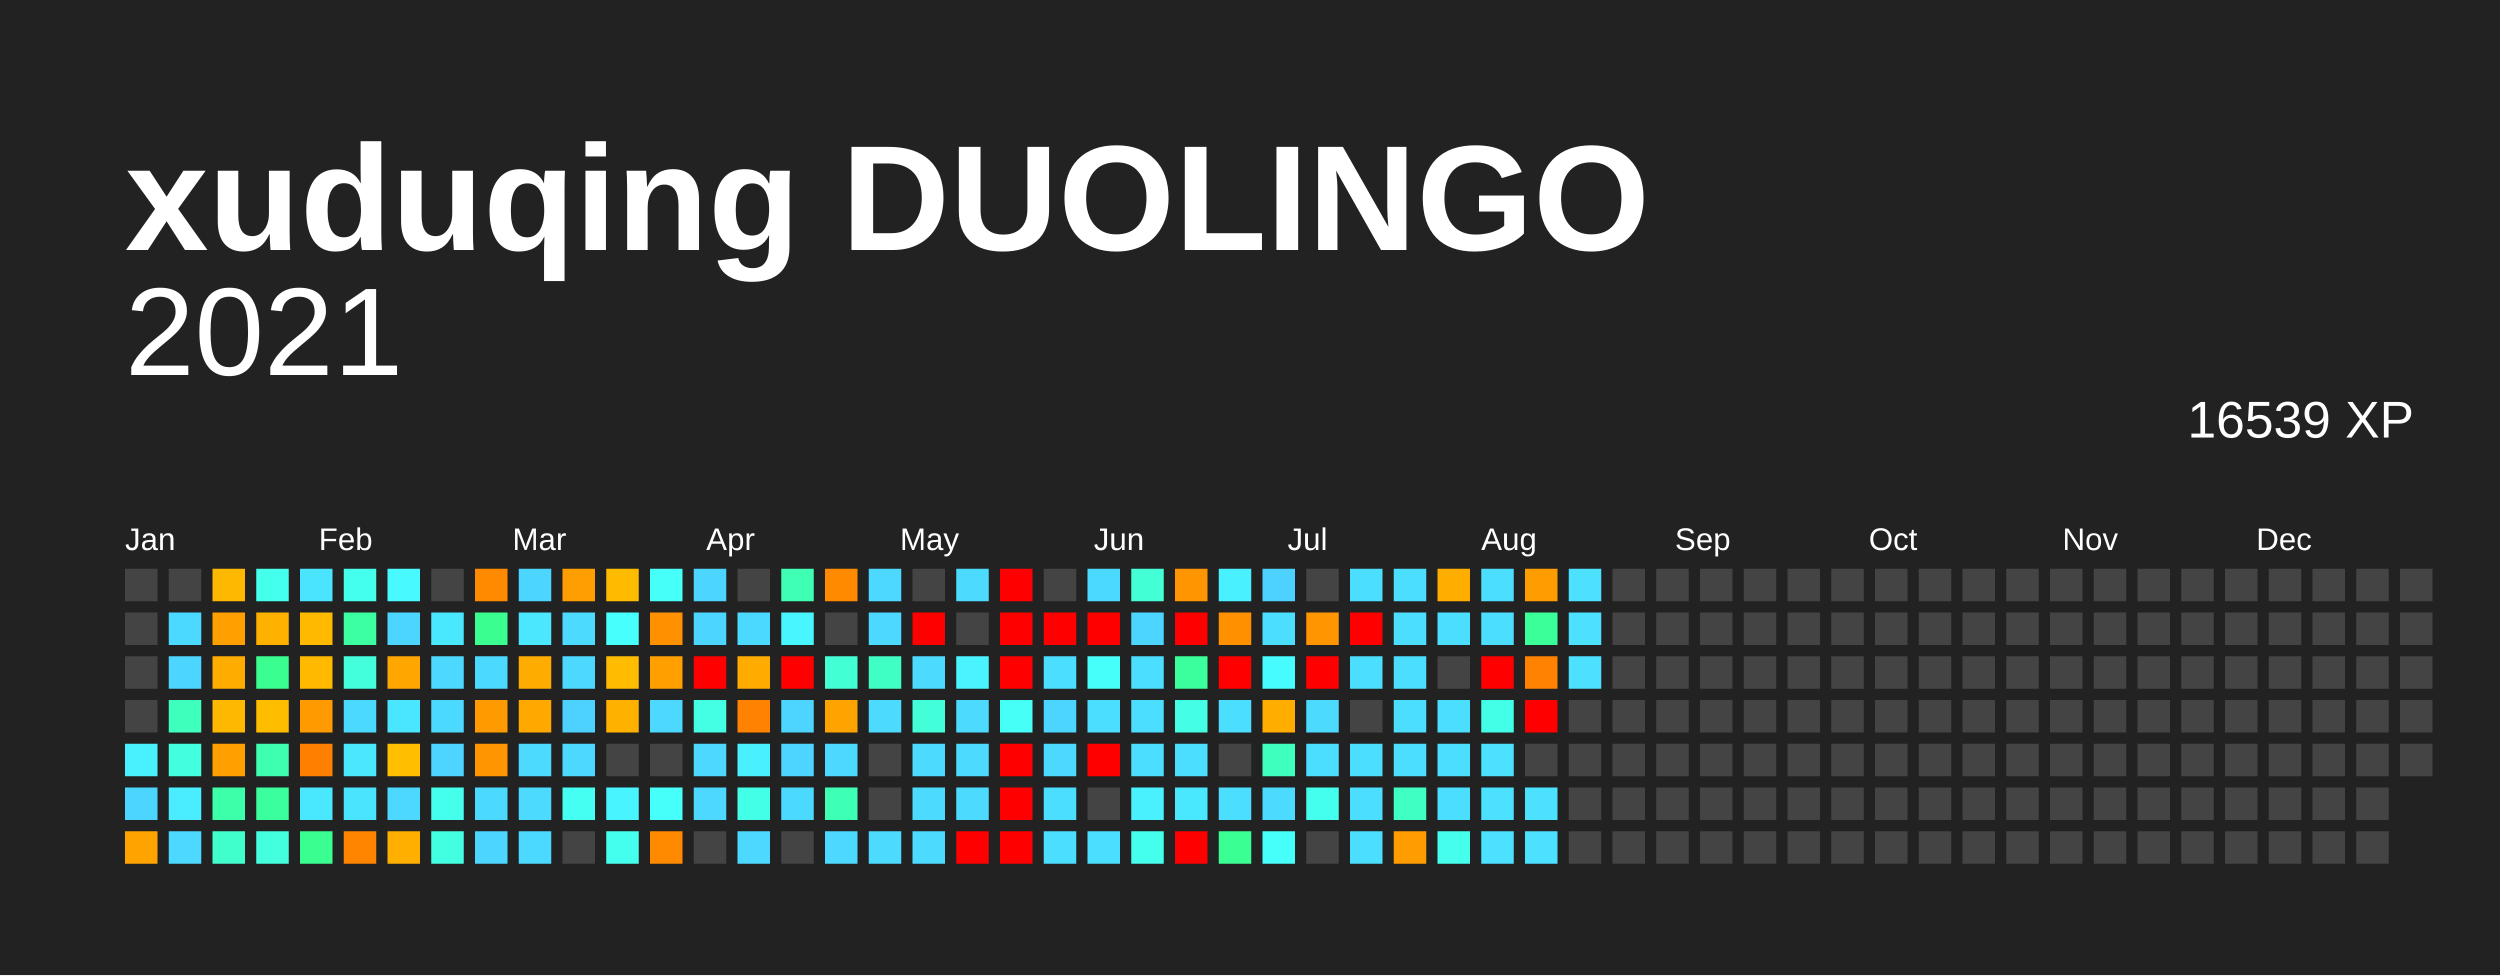
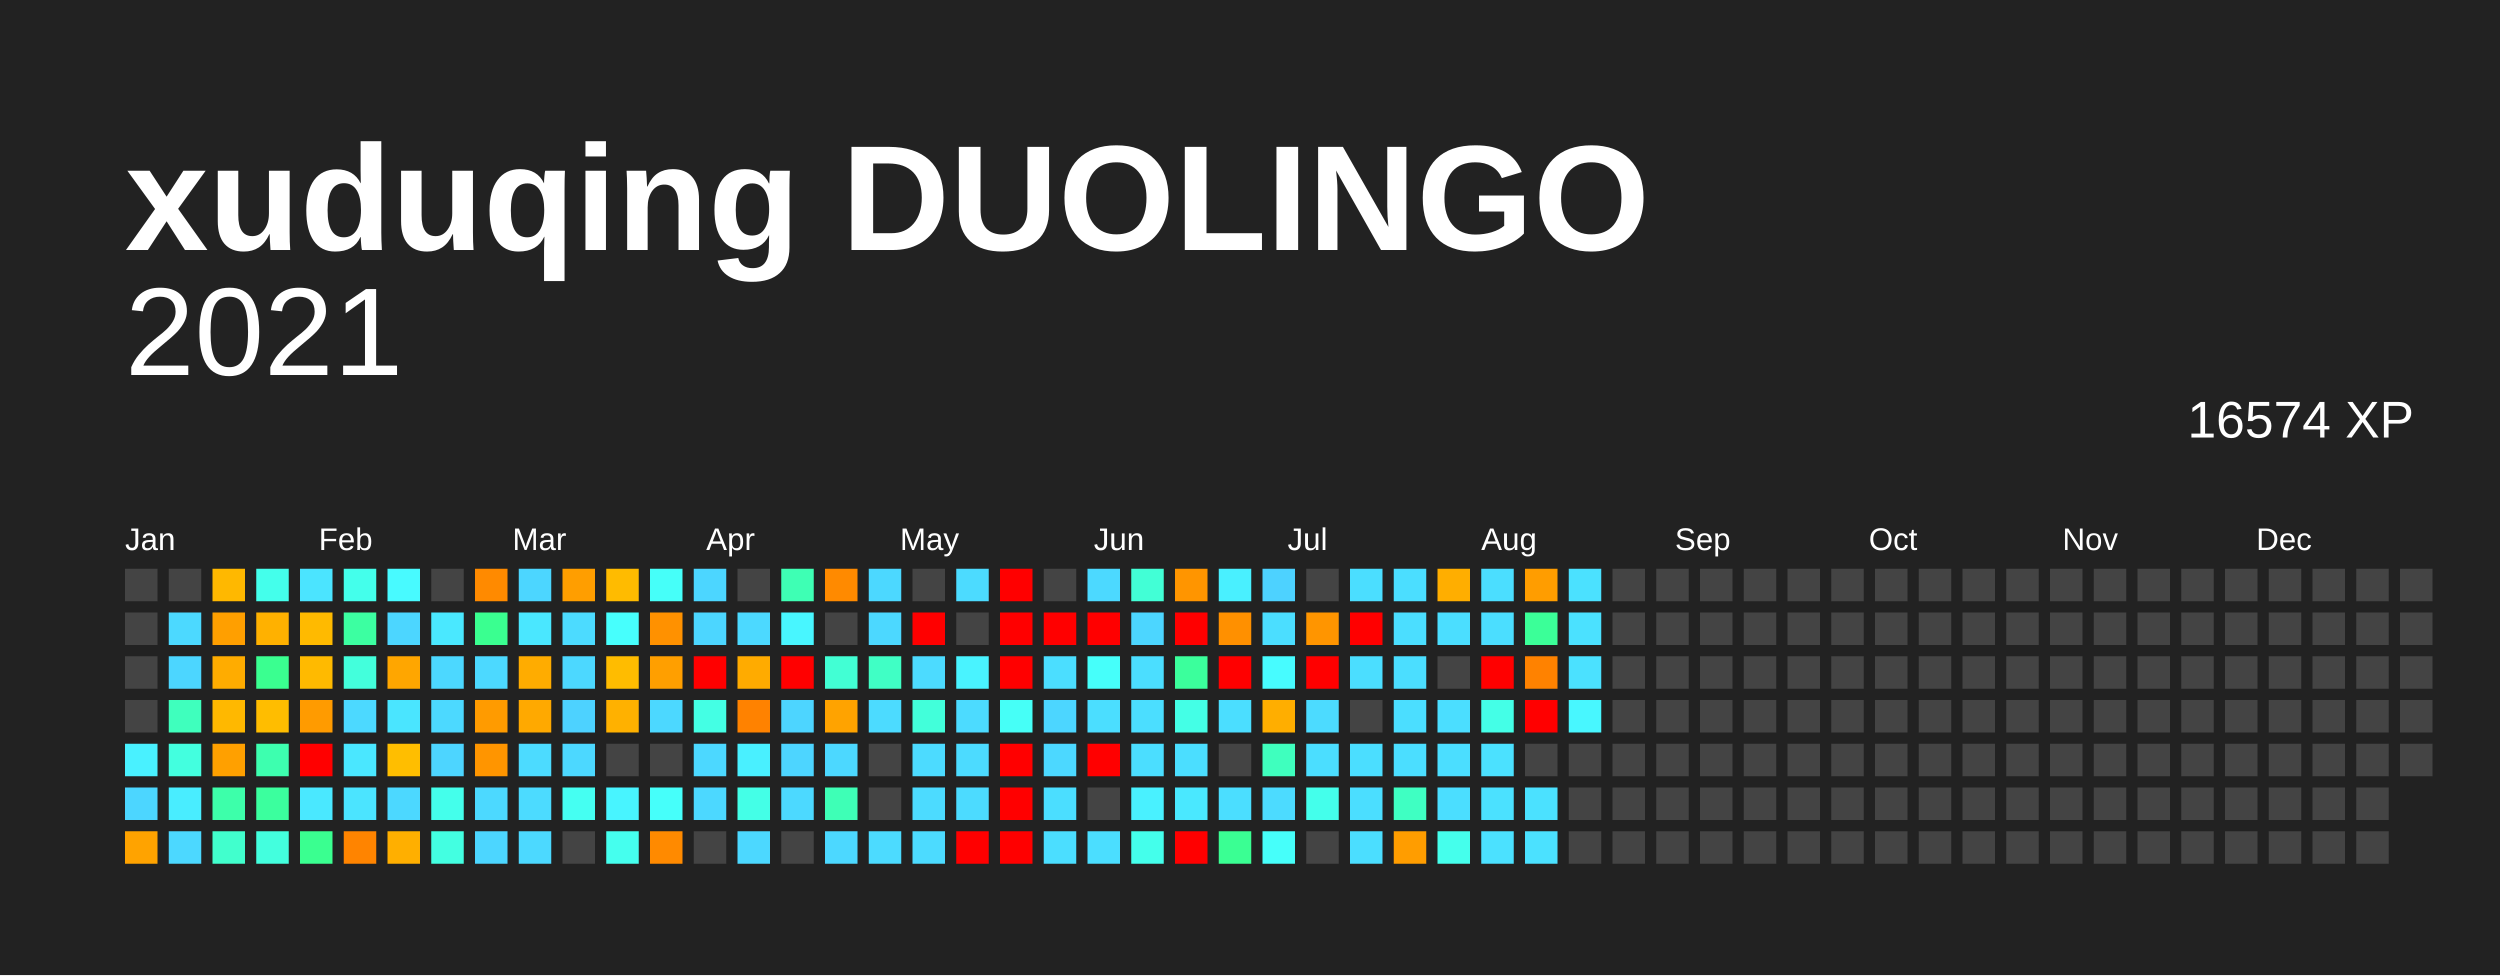
<svg xmlns="http://www.w3.org/2000/svg" baseProfile="full" height="78mm" version="1.1" viewBox="0,0,200,78" width="200mm">
  <defs />
  <rect fill="#222222" height="78" width="200" x="0" y="0" />
  <text fill="#FFFFFF" style="font-size:12px; font-family:Arial; font-weight:bold;" x="10" y="20">xuduqing DUOLINGO</text>
  <text alignment-baseline="hanging" fill="#FFFFFF" style="font-size:10.0px; font-family:Arial;" x="10" y="30">2021</text>
-   <text alignment-baseline="hanging" fill="#FFFFFF" style="font-size:4.125px; font-family:Arial;" x="175" y="35">16539 XP</text>
+   <text alignment-baseline="hanging" fill="#FFFFFF" style="font-size:4.125px; font-family:Arial;" x="175" y="35">16574 XP</text>
  <text fill="#FFFFFF" style="font-size:2.5px; font-family:Arial" x="10.0" y="44">Jan</text>
  <text fill="#FFFFFF" style="font-size:2.5px; font-family:Arial" x="25.5" y="44">Feb</text>
  <text fill="#FFFFFF" style="font-size:2.5px; font-family:Arial" x="41.0" y="44">Mar</text>
  <text fill="#FFFFFF" style="font-size:2.5px; font-family:Arial" x="56.5" y="44">Apr</text>
  <text fill="#FFFFFF" style="font-size:2.5px; font-family:Arial" x="72.0" y="44">May</text>
  <text fill="#FFFFFF" style="font-size:2.5px; font-family:Arial" x="87.5" y="44">Jun</text>
  <text fill="#FFFFFF" style="font-size:2.5px; font-family:Arial" x="103.0" y="44">Jul</text>
  <text fill="#FFFFFF" style="font-size:2.5px; font-family:Arial" x="118.5" y="44">Aug</text>
  <text fill="#FFFFFF" style="font-size:2.5px; font-family:Arial" x="134.0" y="44">Sep</text>
  <text fill="#FFFFFF" style="font-size:2.5px; font-family:Arial" x="149.5" y="44">Oct</text>
  <text fill="#FFFFFF" style="font-size:2.5px; font-family:Arial" x="165.0" y="44">Nov</text>
  <text fill="#FFFFFF" style="font-size:2.5px; font-family:Arial" x="180.5" y="44">Dec</text>
  <rect fill="#444444" height="2.6" width="2.6" x="10.0" y="45.5" />
  <rect fill="#444444" height="2.6" width="2.6" x="10.0" y="49.0" />
  <rect fill="#444444" height="2.6" width="2.6" x="10.0" y="52.5" />
  <rect fill="#444444" height="2.6" width="2.6" x="10.0" y="56.0" />
  <rect fill="#49f1ff" height="2.6" width="2.6" x="10.0" y="59.5" />
  <rect fill="#4cd6ff" height="2.6" width="2.6" x="10.0" y="63.0" />
  <rect fill="#ffa300" height="2.6" width="2.6" x="10.0" y="66.5" />
  <rect fill="#444444" height="2.6" width="2.6" x="13.5" y="45.5" />
  <rect fill="#4cd9ff" height="2.6" width="2.6" x="13.5" y="49.0" />
  <rect fill="#4cd6ff" height="2.6" width="2.6" x="13.5" y="52.5" />
  <rect fill="#3fffbd" height="2.6" width="2.6" x="13.5" y="56.0" />
  <rect fill="#43ffdf" height="2.6" width="2.6" x="13.5" y="59.5" />
  <rect fill="#49edff" height="2.6" width="2.6" x="13.5" y="63.0" />
  <rect fill="#4cd8ff" height="2.6" width="2.6" x="13.5" y="66.5" />
  <rect fill="#ffb800" height="2.6" width="2.6" x="17.0" y="45.5" />
  <rect fill="#ff9f00" height="2.6" width="2.6" x="17.0" y="49.0" />
  <rect fill="#ffac00" height="2.6" width="2.6" x="17.0" y="52.5" />
  <rect fill="#ffb800" height="2.6" width="2.6" x="17.0" y="56.0" />
  <rect fill="#ffa000" height="2.6" width="2.6" x="17.0" y="59.5" />
  <rect fill="#3dffaa" height="2.6" width="2.6" x="17.0" y="63.0" />
  <rect fill="#41ffcd" height="2.6" width="2.6" x="17.0" y="66.5" />
  <rect fill="#44ffeb" height="2.6" width="2.6" x="20.5" y="45.5" />
  <rect fill="#ffb100" height="2.6" width="2.6" x="20.5" y="49.0" />
  <rect fill="#3aff90" height="2.6" width="2.6" x="20.5" y="52.5" />
  <rect fill="#ffbd00" height="2.6" width="2.6" x="20.5" y="56.0" />
  <rect fill="#3dffaf" height="2.6" width="2.6" x="20.5" y="59.5" />
  <rect fill="#3bff9e" height="2.6" width="2.6" x="20.5" y="63.0" />
  <rect fill="#43ffde" height="2.6" width="2.6" x="20.5" y="66.5" />
  <rect fill="#4be4ff" height="2.6" width="2.6" x="24.0" y="45.5" />
  <rect fill="#ffba00" height="2.6" width="2.6" x="24.0" y="49.0" />
  <rect fill="#ffba00" height="2.6" width="2.6" x="24.0" y="52.5" />
  <rect fill="#ff9b00" height="2.6" width="2.6" x="24.0" y="56.0" />
-   <rect fill="#ff8000" height="2.6" width="2.6" x="24.0" y="59.5" />
+   <rect fill="red" height="2.6" width="2.6" x="24.0" y="59.5" />
  <rect fill="#4ae8ff" height="2.6" width="2.6" x="24.0" y="63.0" />
  <rect fill="#3aff90" height="2.6" width="2.6" x="24.0" y="66.5" />
  <rect fill="#44ffeb" height="2.6" width="2.6" x="27.5" y="45.5" />
  <rect fill="#3cffa1" height="2.6" width="2.6" x="27.5" y="49.0" />
  <rect fill="#43ffdc" height="2.6" width="2.6" x="27.5" y="52.5" />
  <rect fill="#4cd9ff" height="2.6" width="2.6" x="27.5" y="56.0" />
  <rect fill="#4ae7ff" height="2.6" width="2.6" x="27.5" y="59.5" />
  <rect fill="#4be4ff" height="2.6" width="2.6" x="27.5" y="63.0" />
  <rect fill="#ff8400" height="2.6" width="2.6" x="27.5" y="66.5" />
  <rect fill="#48faff" height="2.6" width="2.6" x="31.0" y="45.5" />
  <rect fill="#4cd6ff" height="2.6" width="2.6" x="31.0" y="49.0" />
  <rect fill="#ffa600" height="2.6" width="2.6" x="31.0" y="52.5" />
  <rect fill="#4ae5ff" height="2.6" width="2.6" x="31.0" y="56.0" />
  <rect fill="#ffbe00" height="2.6" width="2.6" x="31.0" y="59.5" />
  <rect fill="#4cd8ff" height="2.6" width="2.6" x="31.0" y="63.0" />
  <rect fill="#ffaf00" height="2.6" width="2.6" x="31.0" y="66.5" />
  <rect fill="#444444" height="2.6" width="2.6" x="34.5" y="45.5" />
  <rect fill="#4ae8ff" height="2.6" width="2.6" x="34.5" y="49.0" />
  <rect fill="#4cd8ff" height="2.6" width="2.6" x="34.5" y="52.5" />
  <rect fill="#4cd9ff" height="2.6" width="2.6" x="34.5" y="56.0" />
  <rect fill="#4dd5ff" height="2.6" width="2.6" x="34.5" y="59.5" />
  <rect fill="#44ffeb" height="2.6" width="2.6" x="34.5" y="63.0" />
  <rect fill="#43ffe1" height="2.6" width="2.6" x="34.5" y="66.5" />
  <rect fill="#ff8a00" height="2.6" width="2.6" x="38.0" y="45.5" />
  <rect fill="#3aff90" height="2.6" width="2.6" x="38.0" y="49.0" />
  <rect fill="#4cd9ff" height="2.6" width="2.6" x="38.0" y="52.5" />
  <rect fill="#ff9b00" height="2.6" width="2.6" x="38.0" y="56.0" />
  <rect fill="#ff9500" height="2.6" width="2.6" x="38.0" y="59.5" />
  <rect fill="#4cd9ff" height="2.6" width="2.6" x="38.0" y="63.0" />
  <rect fill="#4cd6ff" height="2.6" width="2.6" x="38.0" y="66.5" />
  <rect fill="#4cd6ff" height="2.6" width="2.6" x="41.5" y="45.5" />
  <rect fill="#4ae7ff" height="2.6" width="2.6" x="41.5" y="49.0" />
  <rect fill="#ffac00" height="2.6" width="2.6" x="41.5" y="52.5" />
  <rect fill="#ffa900" height="2.6" width="2.6" x="41.5" y="56.0" />
  <rect fill="#4cdbff" height="2.6" width="2.6" x="41.5" y="59.5" />
  <rect fill="#4cdbff" height="2.6" width="2.6" x="41.5" y="63.0" />
  <rect fill="#4cd9ff" height="2.6" width="2.6" x="41.5" y="66.5" />
  <rect fill="#ff9e00" height="2.6" width="2.6" x="45.0" y="45.5" />
  <rect fill="#4cdbff" height="2.6" width="2.6" x="45.0" y="49.0" />
  <rect fill="#4cd8ff" height="2.6" width="2.6" x="45.0" y="52.5" />
  <rect fill="#4dd2ff" height="2.6" width="2.6" x="45.0" y="56.0" />
  <rect fill="#4cd8ff" height="2.6" width="2.6" x="45.0" y="59.5" />
  <rect fill="#45fff2" height="2.6" width="2.6" x="45.0" y="63.0" />
  <rect fill="#444444" height="2.6" width="2.6" x="45.0" y="66.5" />
  <rect fill="#ffbb00" height="2.6" width="2.6" x="48.5" y="45.5" />
  <rect fill="#47fffd" height="2.6" width="2.6" x="48.5" y="49.0" />
  <rect fill="#ffbc00" height="2.6" width="2.6" x="48.5" y="52.5" />
  <rect fill="#ffb100" height="2.6" width="2.6" x="48.5" y="56.0" />
  <rect fill="#444444" height="2.6" width="2.6" x="48.5" y="59.5" />
  <rect fill="#48f4ff" height="2.6" width="2.6" x="48.5" y="63.0" />
  <rect fill="#45ffee" height="2.6" width="2.6" x="48.5" y="66.5" />
  <rect fill="#46fff9" height="2.6" width="2.6" x="52.0" y="45.5" />
  <rect fill="#ff9100" height="2.6" width="2.6" x="52.0" y="49.0" />
  <rect fill="#ff9f00" height="2.6" width="2.6" x="52.0" y="52.5" />
  <rect fill="#4cd8ff" height="2.6" width="2.6" x="52.0" y="56.0" />
  <rect fill="#444444" height="2.6" width="2.6" x="52.0" y="59.5" />
  <rect fill="#46fffa" height="2.6" width="2.6" x="52.0" y="63.0" />
  <rect fill="#ff8a00" height="2.6" width="2.6" x="52.0" y="66.5" />
  <rect fill="#4cd6ff" height="2.6" width="2.6" x="55.5" y="45.5" />
  <rect fill="#4cd6ff" height="2.6" width="2.6" x="55.5" y="49.0" />
  <rect fill="red" height="2.6" width="2.6" x="55.5" y="52.5" />
  <rect fill="#44ffe4" height="2.6" width="2.6" x="55.5" y="56.0" />
  <rect fill="#4cd8ff" height="2.6" width="2.6" x="55.5" y="59.5" />
  <rect fill="#4cd8ff" height="2.6" width="2.6" x="55.5" y="63.0" />
  <rect fill="#444444" height="2.6" width="2.6" x="55.5" y="66.5" />
  <rect fill="#444444" height="2.6" width="2.6" x="59.0" y="45.5" />
  <rect fill="#4cd9ff" height="2.6" width="2.6" x="59.0" y="49.0" />
  <rect fill="#ffab00" height="2.6" width="2.6" x="59.0" y="52.5" />
  <rect fill="#ff8200" height="2.6" width="2.6" x="59.0" y="56.0" />
  <rect fill="#49f0ff" height="2.6" width="2.6" x="59.0" y="59.5" />
  <rect fill="#44ffe7" height="2.6" width="2.6" x="59.0" y="63.0" />
  <rect fill="#4cd8ff" height="2.6" width="2.6" x="59.0" y="66.5" />
  <rect fill="#3effb4" height="2.6" width="2.6" x="62.5" y="45.5" />
  <rect fill="#48f6ff" height="2.6" width="2.6" x="62.5" y="49.0" />
  <rect fill="red" height="2.6" width="2.6" x="62.5" y="52.5" />
  <rect fill="#4dd5ff" height="2.6" width="2.6" x="62.5" y="56.0" />
  <rect fill="#4dd5ff" height="2.6" width="2.6" x="62.5" y="59.5" />
  <rect fill="#4cd9ff" height="2.6" width="2.6" x="62.5" y="63.0" />
  <rect fill="#444444" height="2.6" width="2.6" x="62.5" y="66.5" />
  <rect fill="#ff8a00" height="2.6" width="2.6" x="66.0" y="45.5" />
  <rect fill="#444444" height="2.6" width="2.6" x="66.0" y="49.0" />
  <rect fill="#42ffd4" height="2.6" width="2.6" x="66.0" y="52.5" />
  <rect fill="#ffa300" height="2.6" width="2.6" x="66.0" y="56.0" />
  <rect fill="#4cd8ff" height="2.6" width="2.6" x="66.0" y="59.5" />
  <rect fill="#3effb6" height="2.6" width="2.6" x="66.0" y="63.0" />
  <rect fill="#4cd8ff" height="2.6" width="2.6" x="66.0" y="66.5" />
  <rect fill="#4cd8ff" height="2.6" width="2.6" x="69.5" y="45.5" />
  <rect fill="#4cd8ff" height="2.6" width="2.6" x="69.5" y="49.0" />
  <rect fill="#40ffc5" height="2.6" width="2.6" x="69.5" y="52.5" />
  <rect fill="#4cdbff" height="2.6" width="2.6" x="69.5" y="56.0" />
  <rect fill="#444444" height="2.6" width="2.6" x="69.5" y="59.5" />
  <rect fill="#444444" height="2.6" width="2.6" x="69.5" y="63.0" />
  <rect fill="#4cdbff" height="2.6" width="2.6" x="69.5" y="66.5" />
  <rect fill="#444444" height="2.6" width="2.6" x="73.0" y="45.5" />
  <rect fill="red" height="2.6" width="2.6" x="73.0" y="49.0" />
  <rect fill="#4cdbff" height="2.6" width="2.6" x="73.0" y="52.5" />
  <rect fill="#42ffda" height="2.6" width="2.6" x="73.0" y="56.0" />
  <rect fill="#4cdbff" height="2.6" width="2.6" x="73.0" y="59.5" />
  <rect fill="#4cdbff" height="2.6" width="2.6" x="73.0" y="63.0" />
  <rect fill="#4cdbff" height="2.6" width="2.6" x="73.0" y="66.5" />
  <rect fill="#4cdbff" height="2.6" width="2.6" x="76.5" y="45.5" />
  <rect fill="#444444" height="2.6" width="2.6" x="76.5" y="49.0" />
  <rect fill="#49f3ff" height="2.6" width="2.6" x="76.5" y="52.5" />
  <rect fill="#4cdbff" height="2.6" width="2.6" x="76.5" y="56.0" />
  <rect fill="#4cdbff" height="2.6" width="2.6" x="76.5" y="59.5" />
  <rect fill="#4cdbff" height="2.6" width="2.6" x="76.5" y="63.0" />
  <rect fill="red" height="2.6" width="2.6" x="76.5" y="66.5" />
  <rect fill="red" height="2.6" width="2.6" x="80.0" y="45.5" />
  <rect fill="red" height="2.6" width="2.6" x="80.0" y="49.0" />
  <rect fill="red" height="2.6" width="2.6" x="80.0" y="52.5" />
  <rect fill="#46fff7" height="2.6" width="2.6" x="80.0" y="56.0" />
  <rect fill="red" height="2.6" width="2.6" x="80.0" y="59.5" />
  <rect fill="red" height="2.6" width="2.6" x="80.0" y="63.0" />
  <rect fill="red" height="2.6" width="2.6" x="80.0" y="66.5" />
  <rect fill="#444444" height="2.6" width="2.6" x="83.5" y="45.5" />
  <rect fill="red" height="2.6" width="2.6" x="83.5" y="49.0" />
  <rect fill="#4bdeff" height="2.6" width="2.6" x="83.5" y="52.5" />
  <rect fill="#4cd6ff" height="2.6" width="2.6" x="83.5" y="56.0" />
  <rect fill="#4cd8ff" height="2.6" width="2.6" x="83.5" y="59.5" />
  <rect fill="#4bdeff" height="2.6" width="2.6" x="83.5" y="63.0" />
  <rect fill="#4bdeff" height="2.6" width="2.6" x="83.5" y="66.5" />
  <rect fill="#4cd9ff" height="2.6" width="2.6" x="87.0" y="45.5" />
  <rect fill="red" height="2.6" width="2.6" x="87.0" y="49.0" />
  <rect fill="#46fffa" height="2.6" width="2.6" x="87.0" y="52.5" />
  <rect fill="#4bdeff" height="2.6" width="2.6" x="87.0" y="56.0" />
  <rect fill="red" height="2.6" width="2.6" x="87.0" y="59.5" />
  <rect fill="#444444" height="2.6" width="2.6" x="87.0" y="63.0" />
  <rect fill="#4bdeff" height="2.6" width="2.6" x="87.0" y="66.5" />
  <rect fill="#42ffd6" height="2.6" width="2.6" x="90.5" y="45.5" />
  <rect fill="#4cd6ff" height="2.6" width="2.6" x="90.5" y="49.0" />
  <rect fill="#4bdeff" height="2.6" width="2.6" x="90.5" y="52.5" />
  <rect fill="#4bdeff" height="2.6" width="2.6" x="90.5" y="56.0" />
  <rect fill="#4bdeff" height="2.6" width="2.6" x="90.5" y="59.5" />
  <rect fill="#49f1ff" height="2.6" width="2.6" x="90.5" y="63.0" />
  <rect fill="#44ffeb" height="2.6" width="2.6" x="90.5" y="66.5" />
  <rect fill="#ff9500" height="2.6" width="2.6" x="94.0" y="45.5" />
  <rect fill="red" height="2.6" width="2.6" x="94.0" y="49.0" />
  <rect fill="#3bff9c" height="2.6" width="2.6" x="94.0" y="52.5" />
  <rect fill="#44ffe6" height="2.6" width="2.6" x="94.0" y="56.0" />
  <rect fill="#4bdeff" height="2.6" width="2.6" x="94.0" y="59.5" />
  <rect fill="#4ae8ff" height="2.6" width="2.6" x="94.0" y="63.0" />
  <rect fill="red" height="2.6" width="2.6" x="94.0" y="66.5" />
  <rect fill="#49f0ff" height="2.6" width="2.6" x="97.5" y="45.5" />
  <rect fill="#ff9000" height="2.6" width="2.6" x="97.5" y="49.0" />
  <rect fill="red" height="2.6" width="2.6" x="97.5" y="52.5" />
  <rect fill="#4bdeff" height="2.6" width="2.6" x="97.5" y="56.0" />
  <rect fill="#444444" height="2.6" width="2.6" x="97.5" y="59.5" />
  <rect fill="#4bdeff" height="2.6" width="2.6" x="97.5" y="63.0" />
  <rect fill="#3aff93" height="2.6" width="2.6" x="97.5" y="66.5" />
  <rect fill="#4dd2ff" height="2.6" width="2.6" x="101.0" y="45.5" />
  <rect fill="#4bdeff" height="2.6" width="2.6" x="101.0" y="49.0" />
  <rect fill="#47fcff" height="2.6" width="2.6" x="101.0" y="52.5" />
  <rect fill="#ffae00" height="2.6" width="2.6" x="101.0" y="56.0" />
  <rect fill="#3fffbe" height="2.6" width="2.6" x="101.0" y="59.5" />
  <rect fill="#4cdbff" height="2.6" width="2.6" x="101.0" y="63.0" />
  <rect fill="#46fffa" height="2.6" width="2.6" x="101.0" y="66.5" />
  <rect fill="#444444" height="2.6" width="2.6" x="104.5" y="45.5" />
  <rect fill="#ff9500" height="2.6" width="2.6" x="104.5" y="49.0" />
  <rect fill="red" height="2.6" width="2.6" x="104.5" y="52.5" />
  <rect fill="#4cdbff" height="2.6" width="2.6" x="104.5" y="56.0" />
  <rect fill="#4bdeff" height="2.6" width="2.6" x="104.5" y="59.5" />
  <rect fill="#44ffeb" height="2.6" width="2.6" x="104.5" y="63.0" />
  <rect fill="#444444" height="2.6" width="2.6" x="104.5" y="66.5" />
  <rect fill="#4bdeff" height="2.6" width="2.6" x="108.0" y="45.5" />
  <rect fill="red" height="2.6" width="2.6" x="108.0" y="49.0" />
  <rect fill="#4bdeff" height="2.6" width="2.6" x="108.0" y="52.5" />
  <rect fill="#444444" height="2.6" width="2.6" x="108.0" y="56.0" />
  <rect fill="#4bdeff" height="2.6" width="2.6" x="108.0" y="59.5" />
  <rect fill="#4bdeff" height="2.6" width="2.6" x="108.0" y="63.0" />
  <rect fill="#4bdeff" height="2.6" width="2.6" x="108.0" y="66.5" />
  <rect fill="#4bdeff" height="2.6" width="2.6" x="111.5" y="45.5" />
  <rect fill="#4bdeff" height="2.6" width="2.6" x="111.5" y="49.0" />
  <rect fill="#4bdeff" height="2.6" width="2.6" x="111.5" y="52.5" />
  <rect fill="#4bdeff" height="2.6" width="2.6" x="111.5" y="56.0" />
  <rect fill="#4bdeff" height="2.6" width="2.6" x="111.5" y="59.5" />
  <rect fill="#3fffc2" height="2.6" width="2.6" x="111.5" y="63.0" />
  <rect fill="#ff9d00" height="2.6" width="2.6" x="111.5" y="66.5" />
  <rect fill="#ffae00" height="2.6" width="2.6" x="115.0" y="45.5" />
  <rect fill="#4bdeff" height="2.6" width="2.6" x="115.0" y="49.0" />
  <rect fill="#444444" height="2.6" width="2.6" x="115.0" y="52.5" />
  <rect fill="#4bdeff" height="2.6" width="2.6" x="115.0" y="56.0" />
  <rect fill="#4bdeff" height="2.6" width="2.6" x="115.0" y="59.5" />
  <rect fill="#4bdeff" height="2.6" width="2.6" x="115.0" y="63.0" />
  <rect fill="#45ffec" height="2.6" width="2.6" x="115.0" y="66.5" />
  <rect fill="#4bdeff" height="2.6" width="2.6" x="118.5" y="45.5" />
  <rect fill="#4bdeff" height="2.6" width="2.6" x="118.5" y="49.0" />
  <rect fill="red" height="2.6" width="2.6" x="118.5" y="52.5" />
  <rect fill="#44ffe7" height="2.6" width="2.6" x="118.5" y="56.0" />
  <rect fill="#4be1ff" height="2.6" width="2.6" x="118.5" y="59.5" />
  <rect fill="#4be1ff" height="2.6" width="2.6" x="118.5" y="63.0" />
  <rect fill="#4be1ff" height="2.6" width="2.6" x="118.5" y="66.5" />
  <rect fill="#ff9d00" height="2.6" width="2.6" x="122.0" y="45.5" />
  <rect fill="#3bff98" height="2.6" width="2.6" x="122.0" y="49.0" />
  <rect fill="#ff8200" height="2.6" width="2.6" x="122.0" y="52.5" />
  <rect fill="red" height="2.6" width="2.6" x="122.0" y="56.0" />
  <rect fill="#444444" height="2.6" width="2.6" x="122.0" y="59.5" />
  <rect fill="#4be1ff" height="2.6" width="2.6" x="122.0" y="63.0" />
  <rect fill="#4be1ff" height="2.6" width="2.6" x="122.0" y="66.5" />
  <rect fill="#4be1ff" height="2.6" width="2.6" x="125.5" y="45.5" />
  <rect fill="#4be1ff" height="2.6" width="2.6" x="125.5" y="49.0" />
  <rect fill="#4be1ff" height="2.6" width="2.6" x="125.5" y="52.5" />
-   <rect fill="#444444" height="2.6" width="2.6" x="125.5" y="56.0" />
+   <rect fill="#48f7ff" height="2.6" width="2.6" x="125.5" y="56.0" />
  <rect fill="#444444" height="2.6" width="2.6" x="125.5" y="59.5" />
  <rect fill="#444444" height="2.6" width="2.6" x="125.5" y="63.0" />
  <rect fill="#444444" height="2.6" width="2.6" x="125.5" y="66.5" />
  <rect fill="#444444" height="2.6" width="2.6" x="129.0" y="45.5" />
  <rect fill="#444444" height="2.6" width="2.6" x="129.0" y="49.0" />
  <rect fill="#444444" height="2.6" width="2.6" x="129.0" y="52.5" />
  <rect fill="#444444" height="2.6" width="2.6" x="129.0" y="56.0" />
  <rect fill="#444444" height="2.6" width="2.6" x="129.0" y="59.5" />
  <rect fill="#444444" height="2.6" width="2.6" x="129.0" y="63.0" />
  <rect fill="#444444" height="2.6" width="2.6" x="129.0" y="66.5" />
  <rect fill="#444444" height="2.6" width="2.6" x="132.5" y="45.5" />
  <rect fill="#444444" height="2.6" width="2.6" x="132.5" y="49.0" />
  <rect fill="#444444" height="2.6" width="2.6" x="132.5" y="52.5" />
  <rect fill="#444444" height="2.6" width="2.6" x="132.5" y="56.0" />
  <rect fill="#444444" height="2.6" width="2.6" x="132.5" y="59.5" />
  <rect fill="#444444" height="2.6" width="2.6" x="132.5" y="63.0" />
  <rect fill="#444444" height="2.6" width="2.6" x="132.5" y="66.5" />
  <rect fill="#444444" height="2.6" width="2.6" x="136.0" y="45.5" />
  <rect fill="#444444" height="2.6" width="2.6" x="136.0" y="49.0" />
  <rect fill="#444444" height="2.6" width="2.6" x="136.0" y="52.5" />
  <rect fill="#444444" height="2.6" width="2.6" x="136.0" y="56.0" />
  <rect fill="#444444" height="2.6" width="2.6" x="136.0" y="59.5" />
  <rect fill="#444444" height="2.6" width="2.6" x="136.0" y="63.0" />
  <rect fill="#444444" height="2.6" width="2.6" x="136.0" y="66.5" />
  <rect fill="#444444" height="2.6" width="2.6" x="139.5" y="45.5" />
  <rect fill="#444444" height="2.6" width="2.6" x="139.5" y="49.0" />
  <rect fill="#444444" height="2.6" width="2.6" x="139.5" y="52.5" />
  <rect fill="#444444" height="2.6" width="2.6" x="139.5" y="56.0" />
  <rect fill="#444444" height="2.6" width="2.6" x="139.5" y="59.5" />
  <rect fill="#444444" height="2.6" width="2.6" x="139.5" y="63.0" />
  <rect fill="#444444" height="2.6" width="2.6" x="139.5" y="66.5" />
  <rect fill="#444444" height="2.6" width="2.6" x="143.0" y="45.5" />
  <rect fill="#444444" height="2.6" width="2.6" x="143.0" y="49.0" />
  <rect fill="#444444" height="2.6" width="2.6" x="143.0" y="52.5" />
  <rect fill="#444444" height="2.6" width="2.6" x="143.0" y="56.0" />
  <rect fill="#444444" height="2.6" width="2.6" x="143.0" y="59.5" />
  <rect fill="#444444" height="2.6" width="2.6" x="143.0" y="63.0" />
  <rect fill="#444444" height="2.6" width="2.6" x="143.0" y="66.5" />
  <rect fill="#444444" height="2.6" width="2.6" x="146.5" y="45.5" />
  <rect fill="#444444" height="2.6" width="2.6" x="146.5" y="49.0" />
  <rect fill="#444444" height="2.6" width="2.6" x="146.5" y="52.5" />
  <rect fill="#444444" height="2.6" width="2.6" x="146.5" y="56.0" />
  <rect fill="#444444" height="2.6" width="2.6" x="146.5" y="59.5" />
  <rect fill="#444444" height="2.6" width="2.6" x="146.5" y="63.0" />
  <rect fill="#444444" height="2.6" width="2.6" x="146.5" y="66.5" />
  <rect fill="#444444" height="2.6" width="2.6" x="150.0" y="45.5" />
  <rect fill="#444444" height="2.6" width="2.6" x="150.0" y="49.0" />
  <rect fill="#444444" height="2.6" width="2.6" x="150.0" y="52.5" />
  <rect fill="#444444" height="2.6" width="2.6" x="150.0" y="56.0" />
  <rect fill="#444444" height="2.6" width="2.6" x="150.0" y="59.5" />
  <rect fill="#444444" height="2.6" width="2.6" x="150.0" y="63.0" />
  <rect fill="#444444" height="2.6" width="2.6" x="150.0" y="66.5" />
  <rect fill="#444444" height="2.6" width="2.6" x="153.5" y="45.5" />
  <rect fill="#444444" height="2.6" width="2.6" x="153.5" y="49.0" />
  <rect fill="#444444" height="2.6" width="2.6" x="153.5" y="52.5" />
  <rect fill="#444444" height="2.6" width="2.6" x="153.5" y="56.0" />
  <rect fill="#444444" height="2.6" width="2.6" x="153.5" y="59.5" />
  <rect fill="#444444" height="2.6" width="2.6" x="153.5" y="63.0" />
  <rect fill="#444444" height="2.6" width="2.6" x="153.5" y="66.5" />
  <rect fill="#444444" height="2.6" width="2.6" x="157.0" y="45.5" />
  <rect fill="#444444" height="2.6" width="2.6" x="157.0" y="49.0" />
  <rect fill="#444444" height="2.6" width="2.6" x="157.0" y="52.5" />
  <rect fill="#444444" height="2.6" width="2.6" x="157.0" y="56.0" />
  <rect fill="#444444" height="2.6" width="2.6" x="157.0" y="59.5" />
  <rect fill="#444444" height="2.6" width="2.6" x="157.0" y="63.0" />
  <rect fill="#444444" height="2.6" width="2.6" x="157.0" y="66.5" />
  <rect fill="#444444" height="2.6" width="2.6" x="160.5" y="45.5" />
  <rect fill="#444444" height="2.6" width="2.6" x="160.5" y="49.0" />
  <rect fill="#444444" height="2.6" width="2.6" x="160.5" y="52.5" />
  <rect fill="#444444" height="2.6" width="2.6" x="160.5" y="56.0" />
  <rect fill="#444444" height="2.6" width="2.6" x="160.5" y="59.5" />
  <rect fill="#444444" height="2.6" width="2.6" x="160.5" y="63.0" />
  <rect fill="#444444" height="2.6" width="2.6" x="160.5" y="66.5" />
  <rect fill="#444444" height="2.6" width="2.6" x="164.0" y="45.5" />
  <rect fill="#444444" height="2.6" width="2.6" x="164.0" y="49.0" />
  <rect fill="#444444" height="2.6" width="2.6" x="164.0" y="52.5" />
  <rect fill="#444444" height="2.6" width="2.6" x="164.0" y="56.0" />
  <rect fill="#444444" height="2.6" width="2.6" x="164.0" y="59.5" />
  <rect fill="#444444" height="2.6" width="2.6" x="164.0" y="63.0" />
  <rect fill="#444444" height="2.6" width="2.6" x="164.0" y="66.5" />
  <rect fill="#444444" height="2.6" width="2.6" x="167.5" y="45.5" />
  <rect fill="#444444" height="2.6" width="2.6" x="167.5" y="49.0" />
  <rect fill="#444444" height="2.6" width="2.6" x="167.5" y="52.5" />
  <rect fill="#444444" height="2.6" width="2.6" x="167.5" y="56.0" />
  <rect fill="#444444" height="2.6" width="2.6" x="167.5" y="59.5" />
  <rect fill="#444444" height="2.6" width="2.6" x="167.5" y="63.0" />
  <rect fill="#444444" height="2.6" width="2.6" x="167.5" y="66.5" />
  <rect fill="#444444" height="2.6" width="2.6" x="171.0" y="45.5" />
  <rect fill="#444444" height="2.6" width="2.6" x="171.0" y="49.0" />
  <rect fill="#444444" height="2.6" width="2.6" x="171.0" y="52.5" />
  <rect fill="#444444" height="2.6" width="2.6" x="171.0" y="56.0" />
  <rect fill="#444444" height="2.6" width="2.6" x="171.0" y="59.5" />
  <rect fill="#444444" height="2.6" width="2.6" x="171.0" y="63.0" />
  <rect fill="#444444" height="2.6" width="2.6" x="171.0" y="66.5" />
  <rect fill="#444444" height="2.6" width="2.6" x="174.5" y="45.5" />
  <rect fill="#444444" height="2.6" width="2.6" x="174.5" y="49.0" />
  <rect fill="#444444" height="2.6" width="2.6" x="174.5" y="52.5" />
  <rect fill="#444444" height="2.6" width="2.6" x="174.5" y="56.0" />
  <rect fill="#444444" height="2.6" width="2.6" x="174.5" y="59.5" />
  <rect fill="#444444" height="2.6" width="2.6" x="174.5" y="63.0" />
  <rect fill="#444444" height="2.6" width="2.6" x="174.5" y="66.5" />
  <rect fill="#444444" height="2.6" width="2.6" x="178.0" y="45.5" />
  <rect fill="#444444" height="2.6" width="2.6" x="178.0" y="49.0" />
  <rect fill="#444444" height="2.6" width="2.6" x="178.0" y="52.5" />
  <rect fill="#444444" height="2.6" width="2.6" x="178.0" y="56.0" />
  <rect fill="#444444" height="2.6" width="2.6" x="178.0" y="59.5" />
  <rect fill="#444444" height="2.6" width="2.6" x="178.0" y="63.0" />
  <rect fill="#444444" height="2.6" width="2.6" x="178.0" y="66.5" />
  <rect fill="#444444" height="2.6" width="2.6" x="181.5" y="45.5" />
  <rect fill="#444444" height="2.6" width="2.6" x="181.5" y="49.0" />
  <rect fill="#444444" height="2.6" width="2.6" x="181.5" y="52.5" />
  <rect fill="#444444" height="2.6" width="2.6" x="181.5" y="56.0" />
  <rect fill="#444444" height="2.6" width="2.6" x="181.5" y="59.5" />
  <rect fill="#444444" height="2.6" width="2.6" x="181.5" y="63.0" />
  <rect fill="#444444" height="2.6" width="2.6" x="181.5" y="66.5" />
  <rect fill="#444444" height="2.6" width="2.6" x="185.0" y="45.5" />
  <rect fill="#444444" height="2.6" width="2.6" x="185.0" y="49.0" />
  <rect fill="#444444" height="2.6" width="2.6" x="185.0" y="52.5" />
  <rect fill="#444444" height="2.6" width="2.6" x="185.0" y="56.0" />
  <rect fill="#444444" height="2.6" width="2.6" x="185.0" y="59.5" />
  <rect fill="#444444" height="2.6" width="2.6" x="185.0" y="63.0" />
  <rect fill="#444444" height="2.6" width="2.6" x="185.0" y="66.5" />
  <rect fill="#444444" height="2.6" width="2.6" x="188.5" y="45.5" />
  <rect fill="#444444" height="2.6" width="2.6" x="188.5" y="49.0" />
  <rect fill="#444444" height="2.6" width="2.6" x="188.5" y="52.5" />
  <rect fill="#444444" height="2.6" width="2.6" x="188.5" y="56.0" />
  <rect fill="#444444" height="2.6" width="2.6" x="188.5" y="59.5" />
  <rect fill="#444444" height="2.6" width="2.6" x="188.5" y="63.0" />
  <rect fill="#444444" height="2.6" width="2.6" x="188.5" y="66.5" />
  <rect fill="#444444" height="2.6" width="2.6" x="192.0" y="45.5" />
  <rect fill="#444444" height="2.6" width="2.6" x="192.0" y="49.0" />
  <rect fill="#444444" height="2.6" width="2.6" x="192.0" y="52.5" />
  <rect fill="#444444" height="2.6" width="2.6" x="192.0" y="56.0" />
  <rect fill="#444444" height="2.6" width="2.6" x="192.0" y="59.5" />
</svg>
